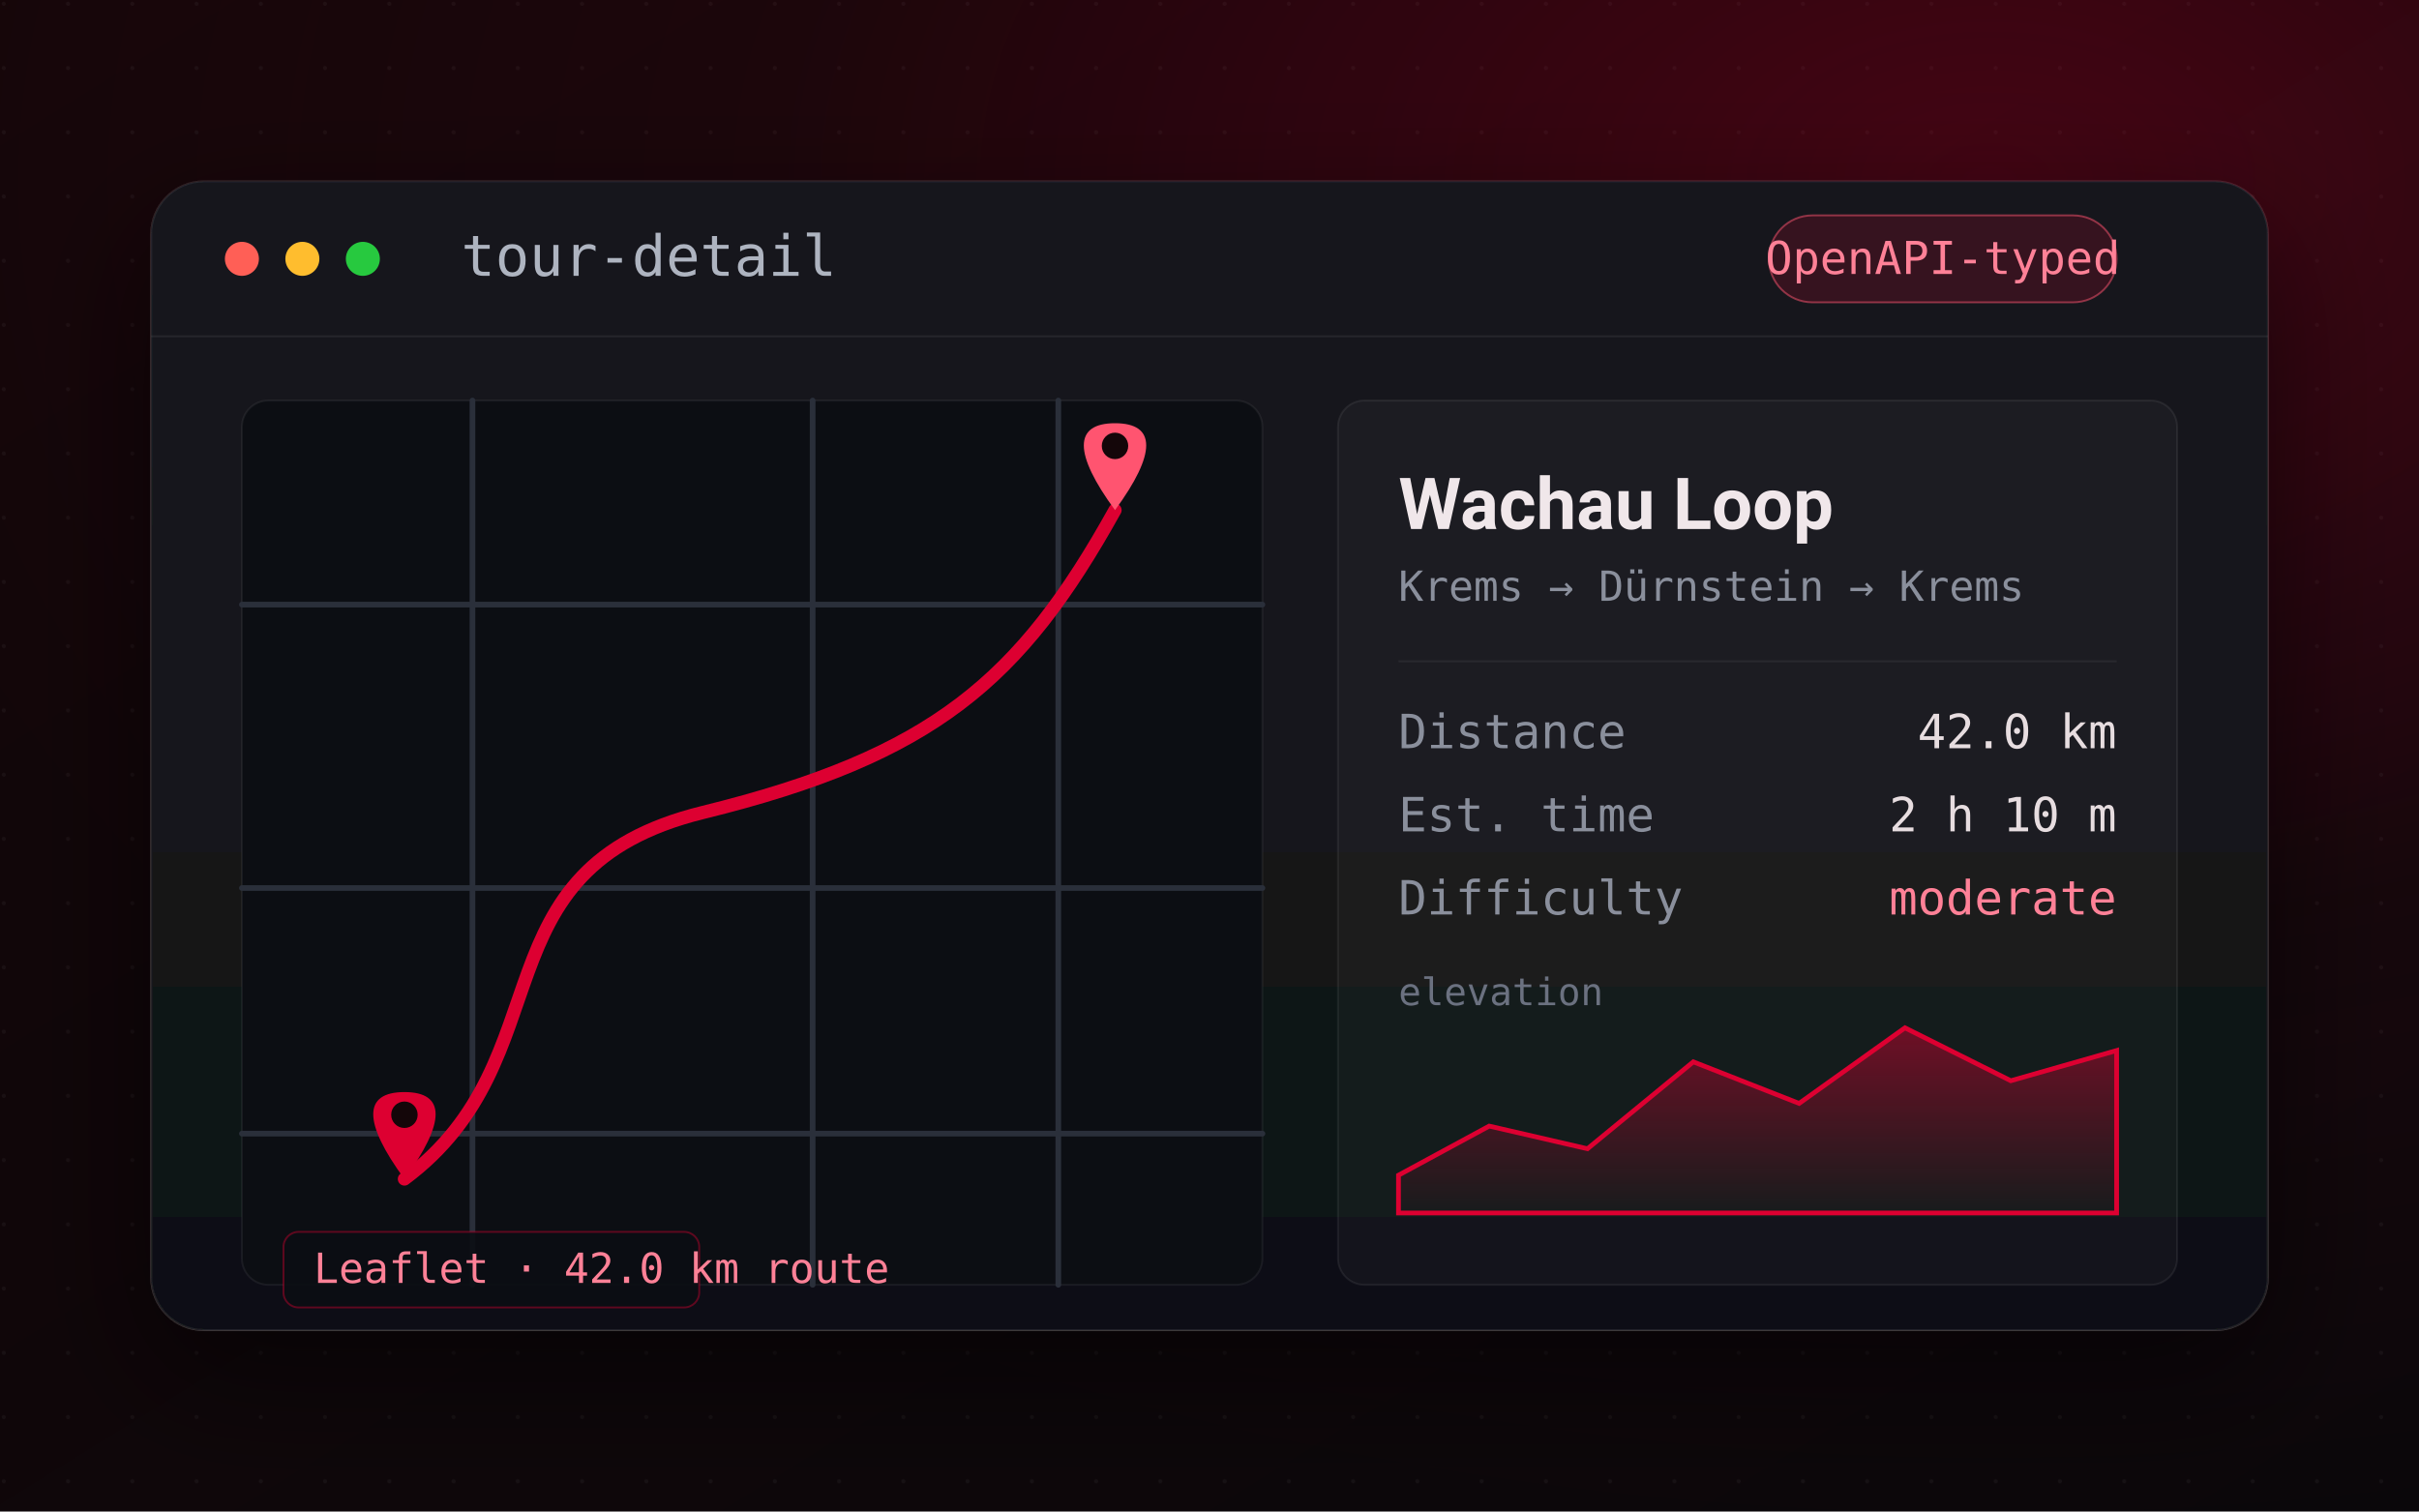
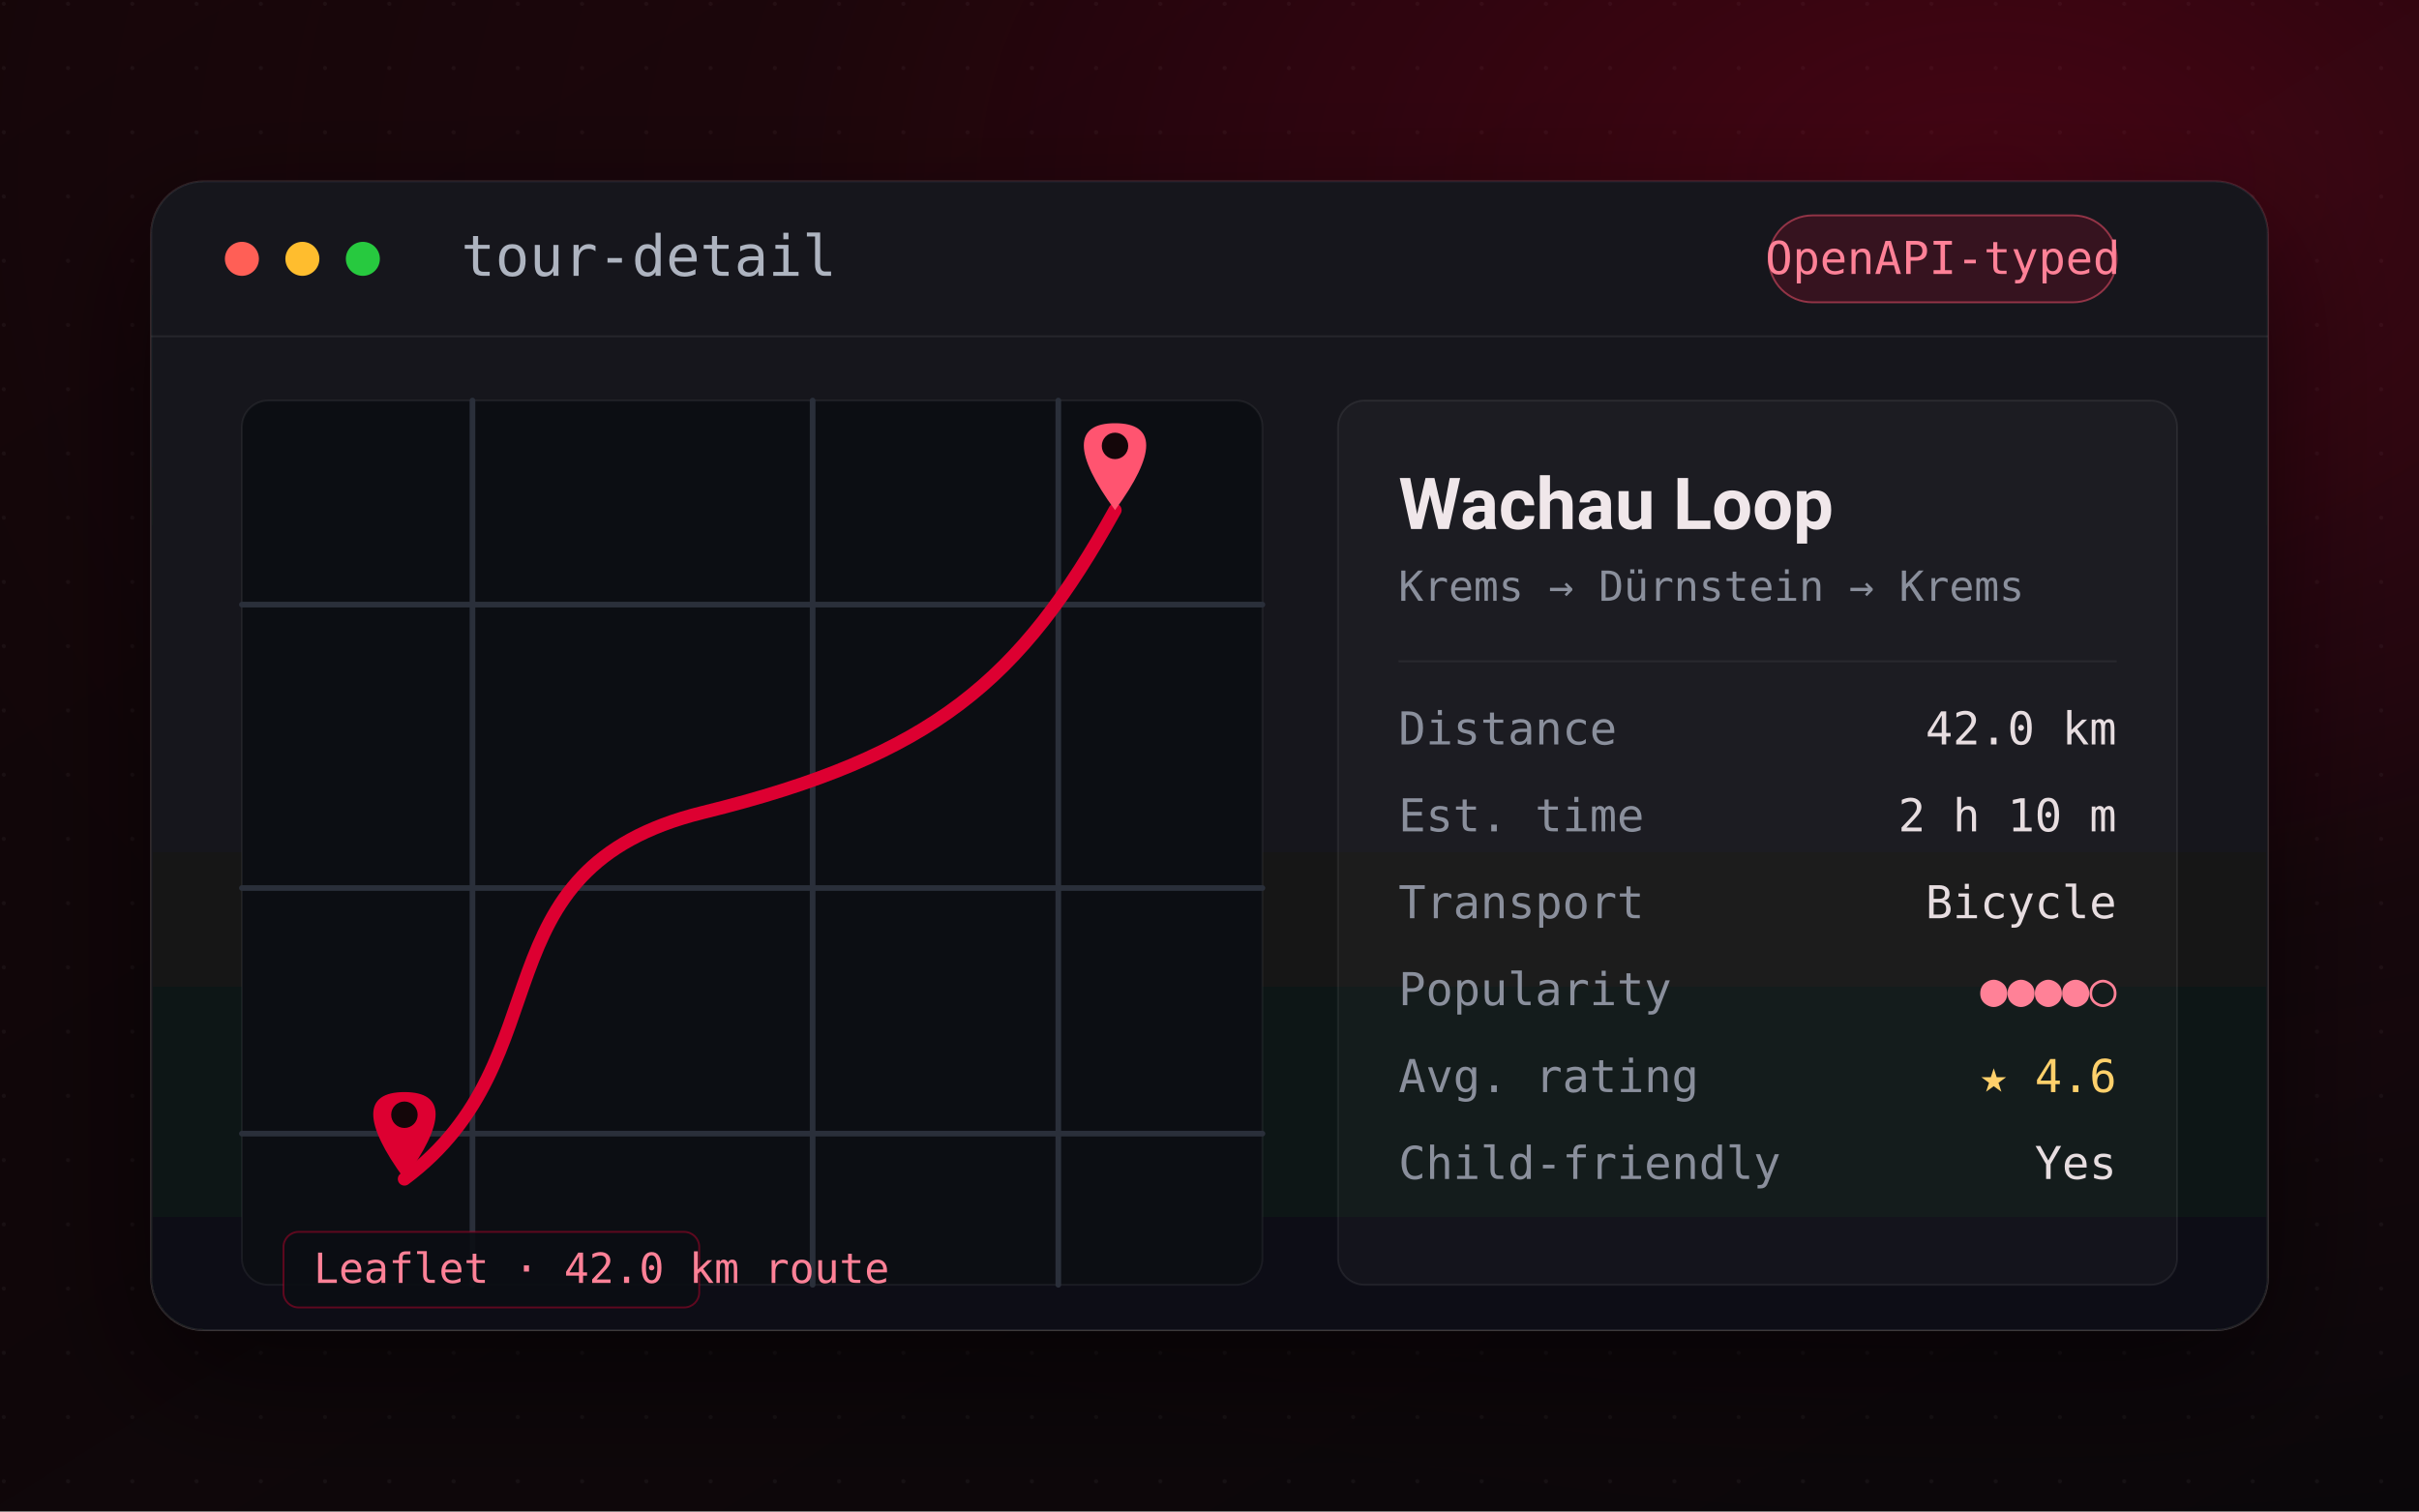
<svg xmlns="http://www.w3.org/2000/svg" viewBox="0 0 1280 800" width="1280" height="800" role="img" aria-label="TourPlanner-Angular — Angular 21 SPA on a .NET 10 API with a Leaflet route map">
  <defs>
    <linearGradient id="bg" x1="0" y1="0" x2="1" y2="1">
      <stop offset="0" stop-color="#140609" />
      <stop offset="1" stop-color="#0a070a" />
    </linearGradient>
    <radialGradient id="glow" cx="0.82" cy="0.12" r="0.9">
      <stop offset="0" stop-color="#dd0031" stop-opacity="0.26" />
      <stop offset="0.55" stop-color="#dd0031" stop-opacity="0.05" />
      <stop offset="1" stop-color="#dd0031" stop-opacity="0" />
    </radialGradient>
    <linearGradient id="panel" x1="0" y1="0" x2="0" y2="1">
      <stop offset="0" stop-color="#15161d" />
      <stop offset="1" stop-color="#101117" />
    </linearGradient>
    <linearGradient id="elev" x1="0" y1="0" x2="0" y2="1">
      <stop offset="0" stop-color="#dd0031" stop-opacity="0.45" />
      <stop offset="1" stop-color="#dd0031" stop-opacity="0.02" />
    </linearGradient>
    <pattern id="dots" width="34" height="34" patternUnits="userSpaceOnUse">
      <circle cx="2" cy="2" r="1.1" fill="#ffffff" fill-opacity="0.04" />
    </pattern>
    <filter id="soft" x="-20%" y="-20%" width="140%" height="140%">
      <feDropShadow dx="0" dy="24" stdDeviation="34" flood-color="#000000" flood-opacity="0.55" />
    </filter>
  </defs>
  <rect width="1280" height="800" fill="url(#bg)" />
  <rect width="1280" height="800" fill="url(#dots)" />
  <rect width="1280" height="800" fill="url(#glow)" />
  <g filter="url(#soft)">
    <rect x="80" y="96" width="1120" height="608" rx="28" fill="url(#panel)" stroke="#ffffff" stroke-opacity="0.08" />
  </g>
  <line x1="80" y1="178" x2="1200" y2="178" stroke="#ffffff" stroke-opacity="0.07" />
  <circle cx="128" cy="137" r="9" fill="#ff5f56" />
  <circle cx="160" cy="137" r="9" fill="#ffbd2e" />
  <circle cx="192" cy="137" r="9" fill="#27c93f" />
  <text x="244" y="146" font-family="ui-monospace, 'SF Mono', Menlo, Consolas, monospace" font-size="30" fill="#aeb4c0">tour-detail</text>
  <g transform="translate(936,114)">
    <rect width="184" height="46" rx="23" fill="#dd0031" fill-opacity="0.16" stroke="#ff5470" stroke-opacity="0.5" />
    <text x="92" y="31" text-anchor="middle" font-family="ui-monospace, 'SF Mono', Menlo, Consolas, monospace" font-size="24" fill="#ff8197">OpenAPI-typed</text>
  </g>
  <g>
    <rect x="128" y="212" width="540" height="468" rx="14" fill="#0c0e13" stroke="#ffffff" stroke-opacity="0.06" />
    <g stroke="#2a2f3a" stroke-width="3" fill="none" stroke-linecap="round">
      <path d="M128 320 H 668" />
      <path d="M128 470 H 668" />
      <path d="M128 600 H 668" />
      <path d="M250 212 V 680" />
      <path d="M430 212 V 680" />
      <path d="M560 212 V 680" />
    </g>
    <path d="M214 624 C 300 560, 250 460, 372 430 S 540 360, 590 270" fill="none" stroke="#dd0031" stroke-width="7" stroke-linecap="round" />
    <g>
      <path d="M214 624 c -22 -30 -22 -46 0 -46 22 0 22 16 0 46 z" fill="#dd0031" />
      <circle cx="214" cy="590" r="7" fill="#140609" />
      <path d="M590 270 c -22 -30 -22 -46 0 -46 22 0 22 16 0 46 z" fill="#ff5470" />
      <circle cx="590" cy="236" r="7" fill="#140609" />
    </g>
    <g transform="translate(150,652)">
      <rect width="220" height="40" rx="8" fill="#0c0e13" fill-opacity="0.9" stroke="#dd0031" stroke-opacity="0.4" />
      <text x="16" y="27" font-family="ui-monospace, 'SF Mono', Menlo, Consolas, monospace" font-size="22" fill="#ff8197">Leaflet · 42.0 km route</text>
    </g>
  </g>
  <g transform="translate(708,212)">
    <rect width="444" height="468" rx="14" fill="#ffffff" fill-opacity="0.03" stroke="#ffffff" stroke-opacity="0.07" />
    <text x="32" y="68" font-family="system-ui, -apple-system, 'Segoe UI', Roboto, sans-serif" font-size="38" font-weight="600" fill="#f0e7ea">Wachau Loop</text>
    <text x="32" y="106" font-family="ui-monospace, 'SF Mono', Menlo, Consolas, monospace" font-size="22" fill="#8a8f9c">Krems → Dürnstein → Krems</text>
    <line x1="32" y1="138" x2="412" y2="138" stroke="#ffffff" stroke-opacity="0.06" />
-     <g font-family="ui-monospace, 'SF Mono', Menlo, Consolas, monospace" font-size="25">
-       <text x="32" y="184" fill="#8a8f9c">Distance</text>
-       <text x="412" y="184" text-anchor="end" fill="#e7dde0">42.0 km</text>
+     <g font-family="ui-monospace, 'SF Mono', Menlo, Consolas, monospace" font-size="24">
+       <text x="32" y="182" fill="#8a8f9c">Distance</text>
+       <text x="412" y="182" text-anchor="end" fill="#e7dde0">42.0 km</text>
      <text x="32" y="228" fill="#8a8f9c">Est. time</text>
      <text x="412" y="228" text-anchor="end" fill="#e7dde0">2 h 10 m</text>
-       <text x="32" y="272" fill="#8a8f9c">Difficulty</text>
-       <text x="412" y="272" text-anchor="end" fill="#ff8197">moderate</text>
+       <text x="32" y="274" fill="#8a8f9c">Transport</text>
+       <text x="412" y="274" text-anchor="end" fill="#e7dde0">Bicycle</text>
+       <text x="32" y="320" fill="#8a8f9c">Popularity</text>
+       <text x="412" y="320" text-anchor="end" fill="#ff8197">●●●●○</text>
+       <text x="32" y="366" fill="#8a8f9c">Avg. rating</text>
+       <text x="412" y="366" text-anchor="end" fill="#ffd06b">★ 4.6</text>
+       <text x="32" y="412" fill="#8a8f9c">Child-friendly</text>
+       <text x="412" y="412" text-anchor="end" fill="#e7dde0">Yes</text>
    </g>
-     <text x="32" y="320" font-family="ui-monospace, 'SF Mono', Menlo, Consolas, monospace" font-size="20" fill="#6b7180">elevation</text>
-     <path d="M32 410 L 80 384 L 132 396 L 188 350 L 244 372 L 300 332 L 356 360 L 412 344 L 412 430 L 32 430 Z" fill="url(#elev)" stroke="#dd0031" stroke-width="2.5" />
  </g>
</svg>
